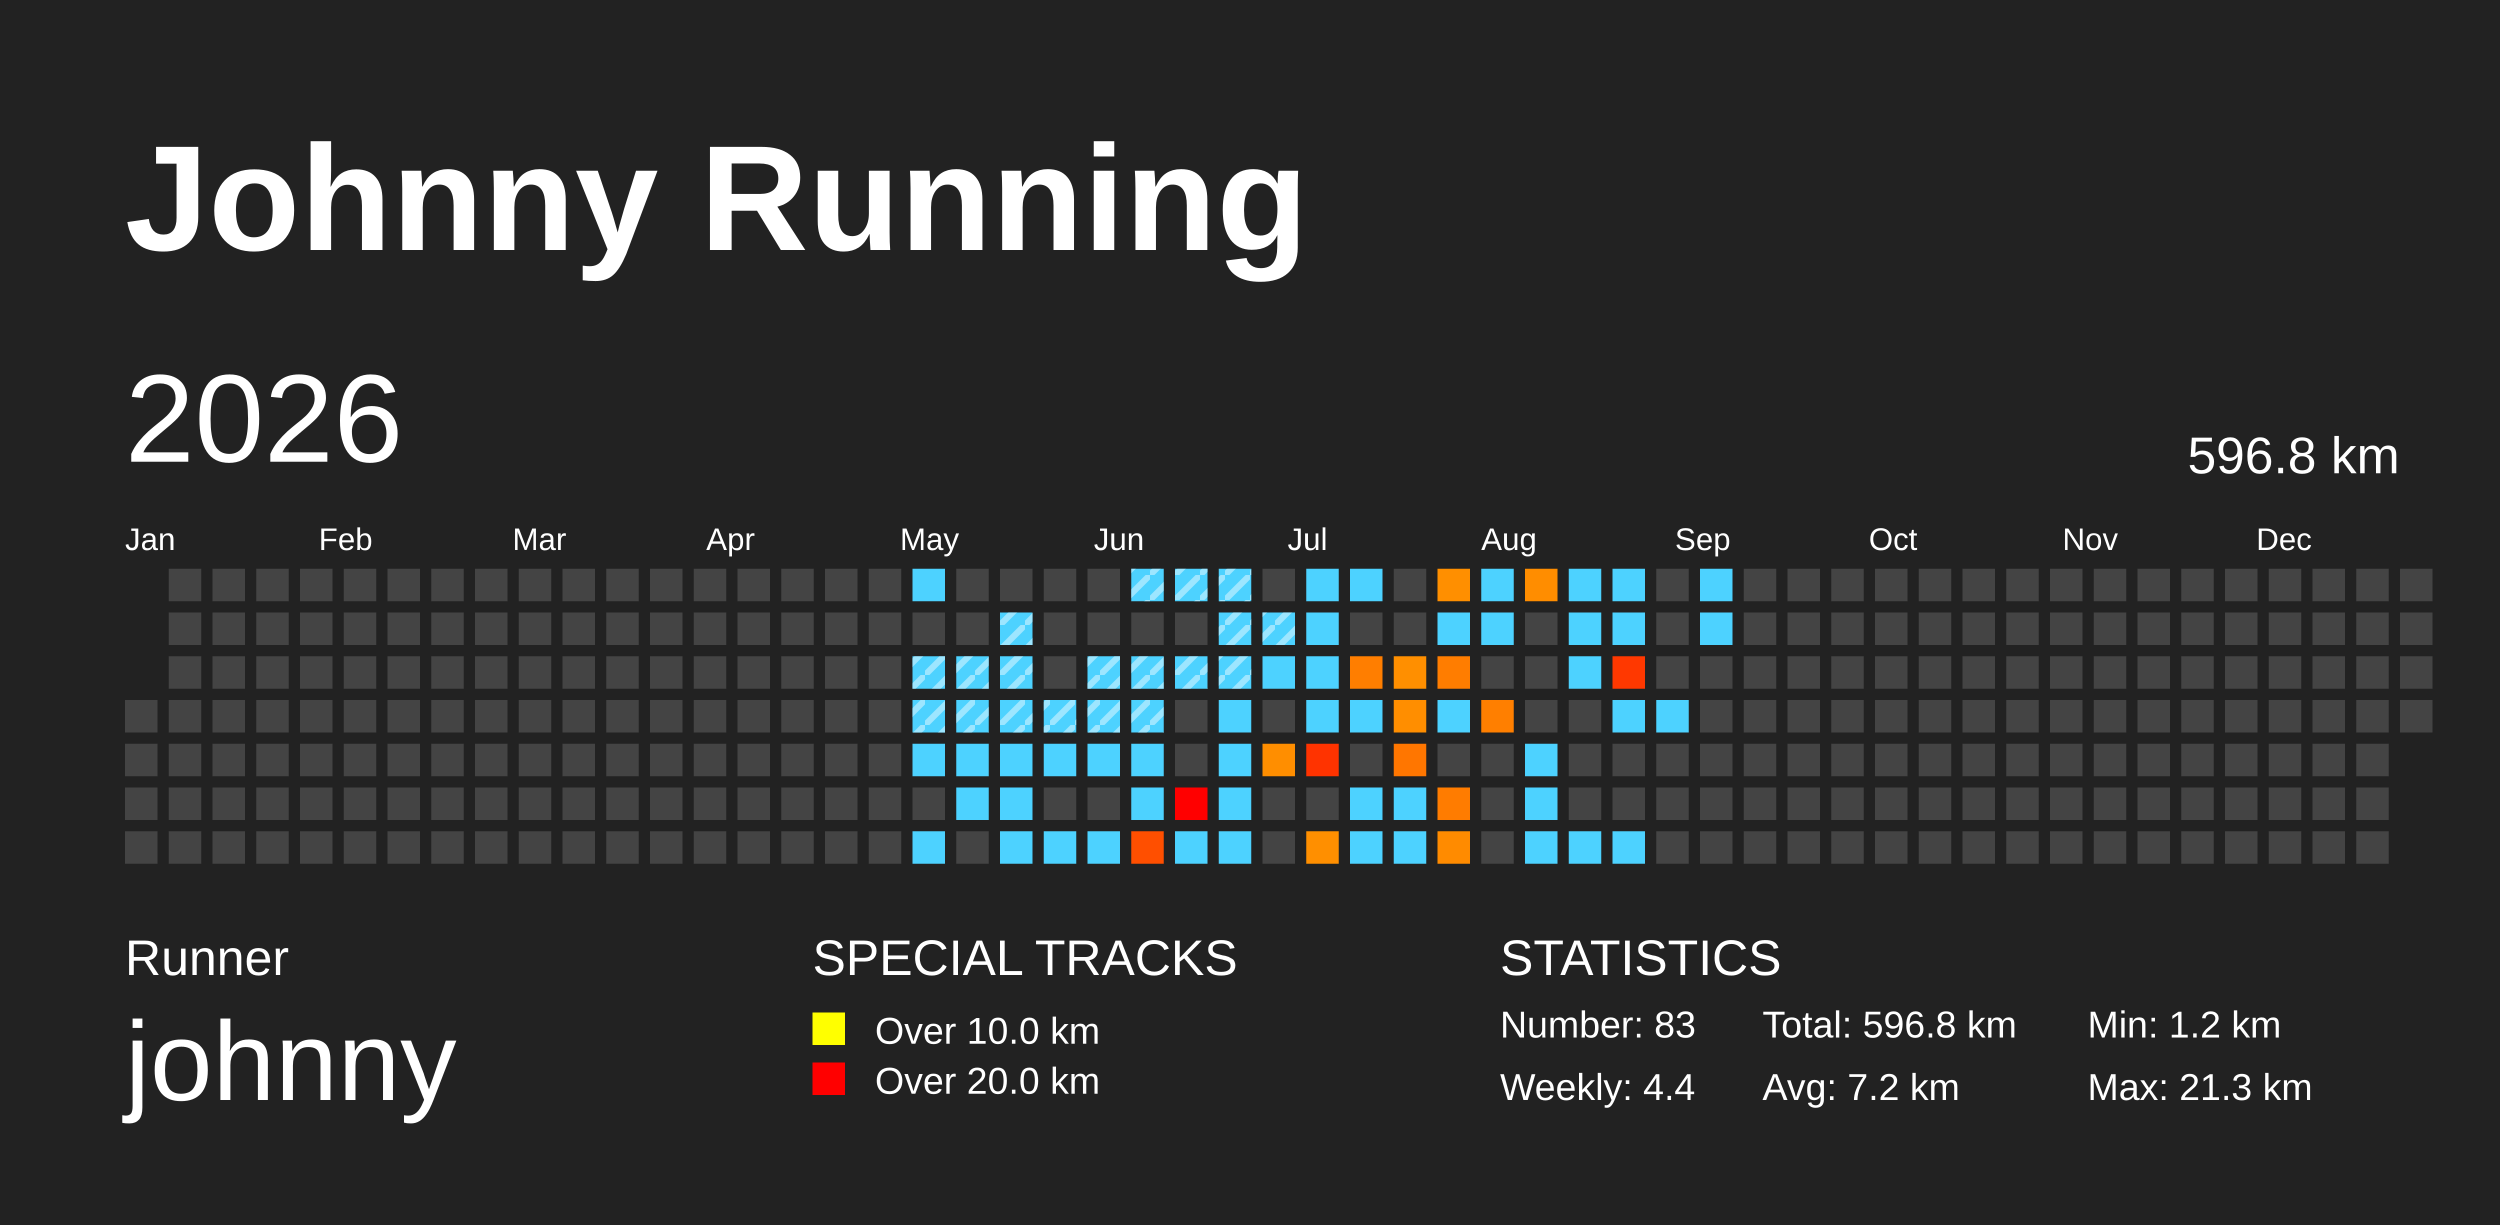
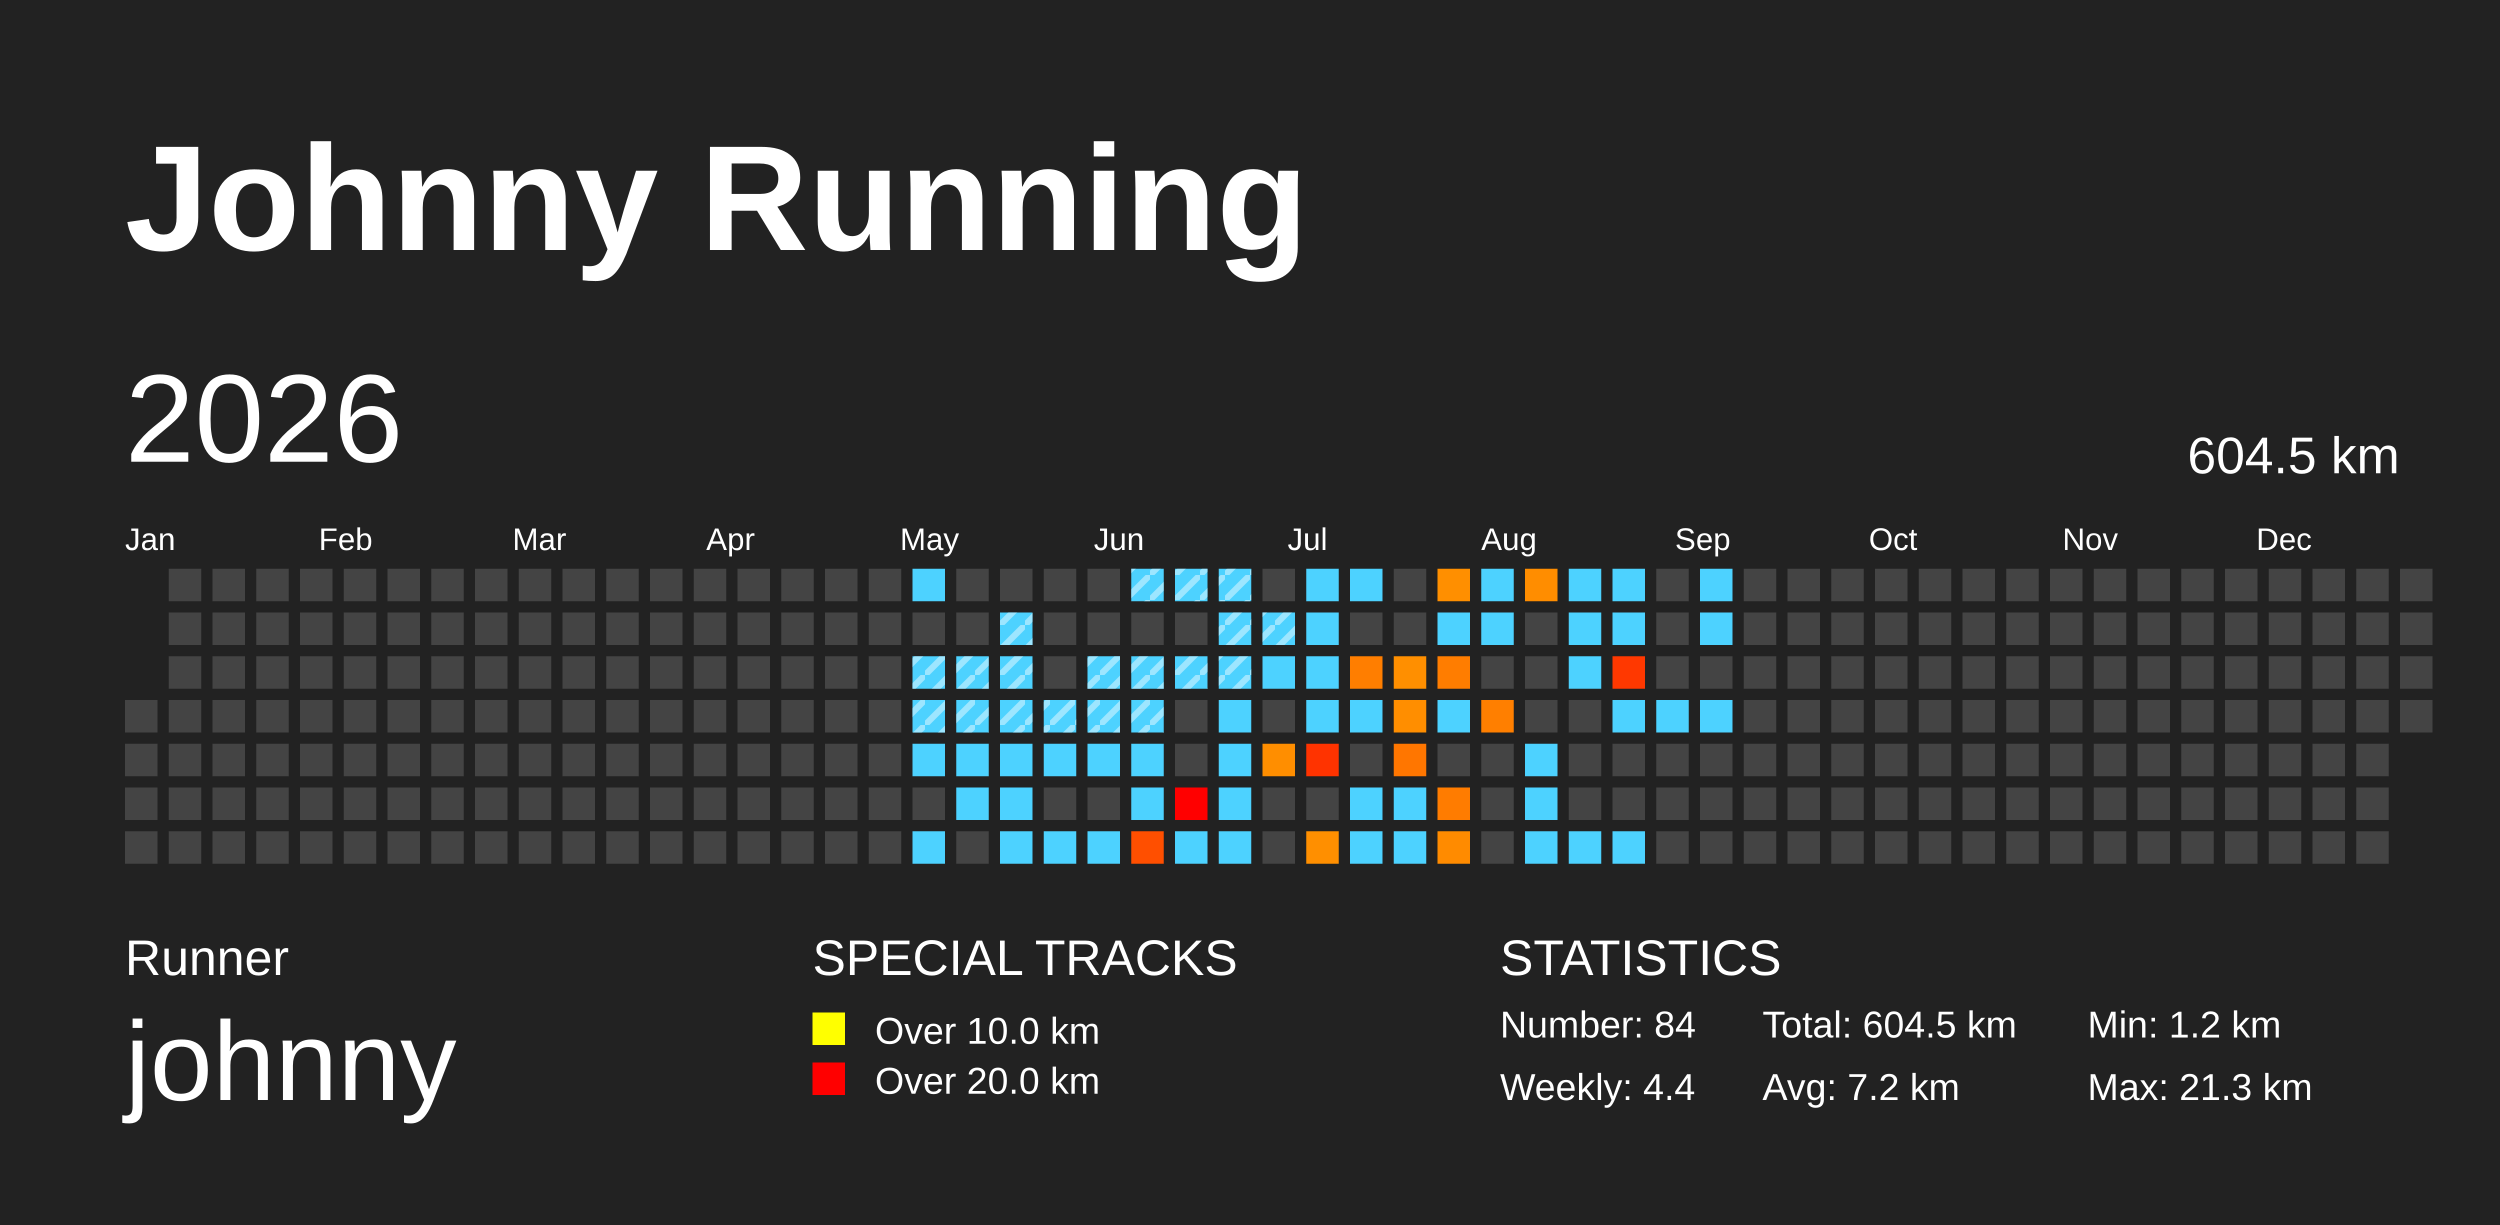
<svg xmlns="http://www.w3.org/2000/svg" baseProfile="full" height="98mm" version="1.1" viewBox="0,0,200,98" width="200mm">
  <defs>
    <pattern height="2" id="indoor-stripe" patternUnits="userSpaceOnUse" width="2">
      <line stroke="white" stroke-opacity="0.45" stroke-width="0.5" x1="0" x2="2" y1="2" y2="0" />
    </pattern>
  </defs>
  <rect fill="#222222" height="98" width="200" x="0" y="0" />
  <text fill="#FFFFFF" style="font-size:12px; font-family:Arial; font-weight:bold;" x="10" y="20">Johnny Running</text>
  <text fill="#FFFFFF" style="font-size:4px; font-family:Arial" x="10" y="78">Runner</text>
  <text fill="#FFFFFF" style="font-size:9px; font-family:Arial" x="10" y="88">johnny</text>
  <text fill="#FFFFFF" style="font-size:4px; font-family:Arial" x="65" y="78">SPECIAL TRACKS</text>
  <rect fill="yellow" height="2.6" width="2.6" x="65" y="81" />
  <text fill="#FFFFFF" style="font-size:3px; font-family:Arial" x="70" y="83.5">Over 10.0 km</text>
  <rect fill="red" height="2.6" width="2.6" x="65" y="85" />
  <text fill="#FFFFFF" style="font-size:3px; font-family:Arial" x="70" y="87.5">Over 20.0 km</text>
  <text fill="#FFFFFF" style="font-size:4px; font-family:Arial" x="120" y="78">STATISTICS</text>
-   <text fill="#FFFFFF" style="font-size:3px; font-family:Arial" x="120" y="83">Number: 83</text>
+   <text fill="#FFFFFF" style="font-size:3px; font-family:Arial" x="120" y="83">Number: 84</text>
  <text fill="#FFFFFF" style="font-size:3px; font-family:Arial" x="120" y="88">Weekly: 4.4</text>
-   <text fill="#FFFFFF" style="font-size:3px; font-family:Arial" x="141" y="83">Total: 596.8 km</text>
+   <text fill="#FFFFFF" style="font-size:3px; font-family:Arial" x="141" y="83">Total: 604.5 km</text>
  <text fill="#FFFFFF" style="font-size:3px; font-family:Arial" x="141" y="88">Avg: 7.2 km</text>
  <text fill="#FFFFFF" style="font-size:3px; font-family:Arial" x="167" y="83">Min: 1.2 km</text>
  <text fill="#FFFFFF" style="font-size:3px; font-family:Arial" x="167" y="88">Max: 21.3 km</text>
  <text dominant-baseline="hanging" fill="#FFFFFF" style="font-size:10.0px; font-family:Arial;" x="10" y="30">2026</text>
-   <text dominant-baseline="hanging" fill="#FFFFFF" style="font-size:4.125px; font-family:Arial;" x="175" y="35">596.8 km</text>
+   <text dominant-baseline="hanging" fill="#FFFFFF" style="font-size:4.125px; font-family:Arial;" x="175" y="35">604.5 km</text>
  <text fill="#FFFFFF" style="font-size:2.5px; font-family:Arial" x="10.0" y="44">Jan</text>
  <text fill="#FFFFFF" style="font-size:2.5px; font-family:Arial" x="25.5" y="44">Feb</text>
  <text fill="#FFFFFF" style="font-size:2.5px; font-family:Arial" x="41.0" y="44">Mar</text>
  <text fill="#FFFFFF" style="font-size:2.5px; font-family:Arial" x="56.5" y="44">Apr</text>
  <text fill="#FFFFFF" style="font-size:2.5px; font-family:Arial" x="72.0" y="44">May</text>
  <text fill="#FFFFFF" style="font-size:2.5px; font-family:Arial" x="87.5" y="44">Jun</text>
  <text fill="#FFFFFF" style="font-size:2.5px; font-family:Arial" x="103.0" y="44">Jul</text>
  <text fill="#FFFFFF" style="font-size:2.5px; font-family:Arial" x="118.5" y="44">Aug</text>
  <text fill="#FFFFFF" style="font-size:2.5px; font-family:Arial" x="134.0" y="44">Sep</text>
  <text fill="#FFFFFF" style="font-size:2.5px; font-family:Arial" x="149.5" y="44">Oct</text>
  <text fill="#FFFFFF" style="font-size:2.5px; font-family:Arial" x="165.0" y="44">Nov</text>
  <text fill="#FFFFFF" style="font-size:2.5px; font-family:Arial" x="180.5" y="44">Dec</text>
  <rect fill="#444444" height="2.6" width="2.6" x="10.0" y="56.0" />
  <rect fill="#444444" height="2.6" width="2.6" x="10.0" y="59.5" />
  <rect fill="#444444" height="2.6" width="2.6" x="10.0" y="63.0" />
  <rect fill="#444444" height="2.6" width="2.6" x="10.0" y="66.5" />
  <rect fill="#444444" height="2.6" width="2.6" x="13.5" y="45.5" />
  <rect fill="#444444" height="2.6" width="2.6" x="13.5" y="49.0" />
  <rect fill="#444444" height="2.6" width="2.6" x="13.5" y="52.5" />
  <rect fill="#444444" height="2.6" width="2.6" x="13.5" y="56.0" />
  <rect fill="#444444" height="2.6" width="2.6" x="13.5" y="59.5" />
  <rect fill="#444444" height="2.6" width="2.6" x="13.5" y="63.0" />
  <rect fill="#444444" height="2.6" width="2.6" x="13.5" y="66.5" />
  <rect fill="#444444" height="2.6" width="2.6" x="17.0" y="45.5" />
  <rect fill="#444444" height="2.6" width="2.6" x="17.0" y="49.0" />
  <rect fill="#444444" height="2.6" width="2.6" x="17.0" y="52.5" />
  <rect fill="#444444" height="2.6" width="2.6" x="17.0" y="56.0" />
  <rect fill="#444444" height="2.6" width="2.6" x="17.0" y="59.5" />
  <rect fill="#444444" height="2.6" width="2.6" x="17.0" y="63.0" />
  <rect fill="#444444" height="2.6" width="2.6" x="17.0" y="66.5" />
  <rect fill="#444444" height="2.6" width="2.6" x="20.5" y="45.5" />
  <rect fill="#444444" height="2.6" width="2.6" x="20.5" y="49.0" />
  <rect fill="#444444" height="2.6" width="2.6" x="20.5" y="52.5" />
  <rect fill="#444444" height="2.6" width="2.6" x="20.5" y="56.0" />
  <rect fill="#444444" height="2.6" width="2.6" x="20.5" y="59.5" />
  <rect fill="#444444" height="2.6" width="2.6" x="20.5" y="63.0" />
  <rect fill="#444444" height="2.6" width="2.6" x="20.5" y="66.5" />
  <rect fill="#444444" height="2.6" width="2.6" x="24.0" y="45.5" />
  <rect fill="#444444" height="2.6" width="2.6" x="24.0" y="49.0" />
  <rect fill="#444444" height="2.6" width="2.6" x="24.0" y="52.5" />
  <rect fill="#444444" height="2.6" width="2.6" x="24.0" y="56.0" />
  <rect fill="#444444" height="2.6" width="2.6" x="24.0" y="59.5" />
  <rect fill="#444444" height="2.6" width="2.6" x="24.0" y="63.0" />
  <rect fill="#444444" height="2.6" width="2.6" x="24.0" y="66.5" />
  <rect fill="#444444" height="2.6" width="2.6" x="27.5" y="45.5" />
  <rect fill="#444444" height="2.6" width="2.6" x="27.5" y="49.0" />
  <rect fill="#444444" height="2.6" width="2.6" x="27.5" y="52.5" />
  <rect fill="#444444" height="2.6" width="2.6" x="27.5" y="56.0" />
  <rect fill="#444444" height="2.6" width="2.6" x="27.5" y="59.5" />
  <rect fill="#444444" height="2.6" width="2.6" x="27.5" y="63.0" />
  <rect fill="#444444" height="2.6" width="2.6" x="27.5" y="66.5" />
  <rect fill="#444444" height="2.6" width="2.6" x="31.0" y="45.5" />
  <rect fill="#444444" height="2.6" width="2.6" x="31.0" y="49.0" />
  <rect fill="#444444" height="2.6" width="2.6" x="31.0" y="52.5" />
  <rect fill="#444444" height="2.6" width="2.6" x="31.0" y="56.0" />
  <rect fill="#444444" height="2.6" width="2.6" x="31.0" y="59.5" />
  <rect fill="#444444" height="2.6" width="2.6" x="31.0" y="63.0" />
  <rect fill="#444444" height="2.6" width="2.6" x="31.0" y="66.5" />
  <rect fill="#444444" height="2.6" width="2.6" x="34.5" y="45.5" />
  <rect fill="#444444" height="2.6" width="2.6" x="34.5" y="49.0" />
  <rect fill="#444444" height="2.6" width="2.6" x="34.5" y="52.5" />
  <rect fill="#444444" height="2.6" width="2.6" x="34.5" y="56.0" />
  <rect fill="#444444" height="2.6" width="2.6" x="34.5" y="59.5" />
  <rect fill="#444444" height="2.6" width="2.6" x="34.5" y="63.0" />
  <rect fill="#444444" height="2.6" width="2.6" x="34.5" y="66.5" />
  <rect fill="#444444" height="2.6" width="2.6" x="38.0" y="45.5" />
  <rect fill="#444444" height="2.6" width="2.6" x="38.0" y="49.0" />
  <rect fill="#444444" height="2.6" width="2.6" x="38.0" y="52.5" />
  <rect fill="#444444" height="2.6" width="2.6" x="38.0" y="56.0" />
  <rect fill="#444444" height="2.6" width="2.6" x="38.0" y="59.5" />
  <rect fill="#444444" height="2.6" width="2.6" x="38.0" y="63.0" />
  <rect fill="#444444" height="2.6" width="2.6" x="38.0" y="66.5" />
  <rect fill="#444444" height="2.6" width="2.6" x="41.5" y="45.5" />
  <rect fill="#444444" height="2.6" width="2.6" x="41.5" y="49.0" />
  <rect fill="#444444" height="2.6" width="2.6" x="41.5" y="52.5" />
  <rect fill="#444444" height="2.6" width="2.6" x="41.5" y="56.0" />
  <rect fill="#444444" height="2.6" width="2.6" x="41.5" y="59.5" />
  <rect fill="#444444" height="2.6" width="2.6" x="41.5" y="63.0" />
  <rect fill="#444444" height="2.6" width="2.6" x="41.5" y="66.5" />
  <rect fill="#444444" height="2.6" width="2.6" x="45.0" y="45.5" />
  <rect fill="#444444" height="2.6" width="2.6" x="45.0" y="49.0" />
  <rect fill="#444444" height="2.6" width="2.6" x="45.0" y="52.5" />
  <rect fill="#444444" height="2.6" width="2.6" x="45.0" y="56.0" />
  <rect fill="#444444" height="2.6" width="2.6" x="45.0" y="59.5" />
  <rect fill="#444444" height="2.6" width="2.6" x="45.0" y="63.0" />
  <rect fill="#444444" height="2.6" width="2.6" x="45.0" y="66.5" />
  <rect fill="#444444" height="2.6" width="2.6" x="48.5" y="45.5" />
  <rect fill="#444444" height="2.6" width="2.6" x="48.5" y="49.0" />
  <rect fill="#444444" height="2.6" width="2.6" x="48.5" y="52.5" />
  <rect fill="#444444" height="2.6" width="2.6" x="48.5" y="56.0" />
  <rect fill="#444444" height="2.6" width="2.6" x="48.5" y="59.5" />
  <rect fill="#444444" height="2.6" width="2.6" x="48.5" y="63.0" />
  <rect fill="#444444" height="2.6" width="2.6" x="48.5" y="66.5" />
  <rect fill="#444444" height="2.6" width="2.6" x="52.0" y="45.5" />
  <rect fill="#444444" height="2.6" width="2.6" x="52.0" y="49.0" />
  <rect fill="#444444" height="2.6" width="2.6" x="52.0" y="52.5" />
  <rect fill="#444444" height="2.6" width="2.6" x="52.0" y="56.0" />
  <rect fill="#444444" height="2.6" width="2.6" x="52.0" y="59.5" />
  <rect fill="#444444" height="2.6" width="2.6" x="52.0" y="63.0" />
  <rect fill="#444444" height="2.6" width="2.6" x="52.0" y="66.5" />
  <rect fill="#444444" height="2.6" width="2.6" x="55.5" y="45.5" />
  <rect fill="#444444" height="2.6" width="2.6" x="55.5" y="49.0" />
  <rect fill="#444444" height="2.6" width="2.6" x="55.5" y="52.5" />
  <rect fill="#444444" height="2.6" width="2.6" x="55.5" y="56.0" />
  <rect fill="#444444" height="2.6" width="2.6" x="55.5" y="59.5" />
  <rect fill="#444444" height="2.6" width="2.6" x="55.5" y="63.0" />
  <rect fill="#444444" height="2.6" width="2.6" x="55.5" y="66.5" />
  <rect fill="#444444" height="2.6" width="2.6" x="59.0" y="45.5" />
  <rect fill="#444444" height="2.6" width="2.6" x="59.0" y="49.0" />
  <rect fill="#444444" height="2.6" width="2.6" x="59.0" y="52.5" />
  <rect fill="#444444" height="2.6" width="2.6" x="59.0" y="56.0" />
  <rect fill="#444444" height="2.6" width="2.6" x="59.0" y="59.5" />
  <rect fill="#444444" height="2.6" width="2.6" x="59.0" y="63.0" />
  <rect fill="#444444" height="2.6" width="2.6" x="59.0" y="66.5" />
  <rect fill="#444444" height="2.6" width="2.6" x="62.5" y="45.5" />
  <rect fill="#444444" height="2.6" width="2.6" x="62.5" y="49.0" />
  <rect fill="#444444" height="2.6" width="2.6" x="62.5" y="52.5" />
  <rect fill="#444444" height="2.6" width="2.6" x="62.5" y="56.0" />
  <rect fill="#444444" height="2.6" width="2.6" x="62.5" y="59.5" />
  <rect fill="#444444" height="2.6" width="2.6" x="62.5" y="63.0" />
  <rect fill="#444444" height="2.6" width="2.6" x="62.5" y="66.5" />
  <rect fill="#444444" height="2.6" width="2.6" x="66.0" y="45.5" />
  <rect fill="#444444" height="2.6" width="2.6" x="66.0" y="49.0" />
  <rect fill="#444444" height="2.6" width="2.6" x="66.0" y="52.5" />
  <rect fill="#444444" height="2.6" width="2.6" x="66.0" y="56.0" />
  <rect fill="#444444" height="2.6" width="2.6" x="66.0" y="59.5" />
  <rect fill="#444444" height="2.6" width="2.6" x="66.0" y="63.0" />
  <rect fill="#444444" height="2.6" width="2.6" x="66.0" y="66.5" />
  <rect fill="#444444" height="2.6" width="2.6" x="69.5" y="45.5" />
  <rect fill="#444444" height="2.6" width="2.6" x="69.5" y="49.0" />
  <rect fill="#444444" height="2.6" width="2.6" x="69.5" y="52.5" />
  <rect fill="#444444" height="2.6" width="2.6" x="69.5" y="56.0" />
  <rect fill="#444444" height="2.6" width="2.6" x="69.5" y="59.5" />
  <rect fill="#444444" height="2.6" width="2.6" x="69.5" y="63.0" />
  <rect fill="#444444" height="2.6" width="2.6" x="69.5" y="66.5" />
  <rect fill="#4dd2ff" height="2.6" width="2.6" x="73.0" y="45.5" />
  <rect fill="#444444" height="2.6" width="2.6" x="73.0" y="49.0" />
  <rect fill="#4dd2ff" height="2.6" width="2.6" x="73.0" y="52.5" />
  <rect fill="url(#indoor-stripe)" height="2.6" style="pointer-events: none;" width="2.6" x="73.0" y="52.5" />
  <rect fill="#4dd2ff" height="2.6" width="2.6" x="73.0" y="56.0" />
  <rect fill="url(#indoor-stripe)" height="2.6" style="pointer-events: none;" width="2.6" x="73.0" y="56.0" />
  <rect fill="#4dd2ff" height="2.6" width="2.6" x="73.0" y="59.5" />
  <rect fill="#444444" height="2.6" width="2.6" x="73.0" y="63.0" />
  <rect fill="#4dd2ff" height="2.6" width="2.6" x="73.0" y="66.5" />
  <rect fill="#444444" height="2.6" width="2.6" x="76.5" y="45.5" />
  <rect fill="#444444" height="2.6" width="2.6" x="76.5" y="49.0" />
  <rect fill="#4dd2ff" height="2.6" width="2.6" x="76.5" y="52.5" />
  <rect fill="url(#indoor-stripe)" height="2.6" style="pointer-events: none;" width="2.6" x="76.5" y="52.5" />
  <rect fill="#4dd2ff" height="2.6" width="2.6" x="76.5" y="56.0" />
  <rect fill="url(#indoor-stripe)" height="2.6" style="pointer-events: none;" width="2.6" x="76.5" y="56.0" />
  <rect fill="#4dd2ff" height="2.6" width="2.6" x="76.5" y="59.5" />
  <rect fill="#4dd2ff" height="2.6" width="2.6" x="76.5" y="63.0" />
  <rect fill="#444444" height="2.6" width="2.6" x="76.5" y="66.5" />
  <rect fill="#444444" height="2.6" width="2.6" x="80.0" y="45.5" />
  <rect fill="#4dd2ff" height="2.6" width="2.6" x="80.0" y="49.0" />
  <rect fill="url(#indoor-stripe)" height="2.6" style="pointer-events: none;" width="2.6" x="80.0" y="49.0" />
  <rect fill="#4dd2ff" height="2.6" width="2.6" x="80.0" y="52.5" />
  <rect fill="url(#indoor-stripe)" height="2.6" style="pointer-events: none;" width="2.6" x="80.0" y="52.5" />
  <rect fill="#4dd2ff" height="2.6" width="2.6" x="80.0" y="56.0" />
  <rect fill="url(#indoor-stripe)" height="2.6" style="pointer-events: none;" width="2.6" x="80.0" y="56.0" />
  <rect fill="#4dd2ff" height="2.6" width="2.6" x="80.0" y="59.5" />
  <rect fill="#4dd2ff" height="2.6" width="2.6" x="80.0" y="63.0" />
  <rect fill="#4dd2ff" height="2.6" width="2.6" x="80.0" y="66.5" />
  <rect fill="#444444" height="2.6" width="2.6" x="83.5" y="45.5" />
  <rect fill="#444444" height="2.6" width="2.6" x="83.5" y="49.0" />
  <rect fill="#444444" height="2.6" width="2.6" x="83.5" y="52.5" />
  <rect fill="#4dd2ff" height="2.6" width="2.6" x="83.5" y="56.0" />
  <rect fill="url(#indoor-stripe)" height="2.6" style="pointer-events: none;" width="2.6" x="83.5" y="56.0" />
  <rect fill="#4dd2ff" height="2.6" width="2.6" x="83.5" y="59.5" />
  <rect fill="#444444" height="2.6" width="2.6" x="83.5" y="63.0" />
  <rect fill="#4dd2ff" height="2.6" width="2.6" x="83.5" y="66.5" />
  <rect fill="#444444" height="2.6" width="2.6" x="87.0" y="45.5" />
  <rect fill="#444444" height="2.6" width="2.6" x="87.0" y="49.0" />
  <rect fill="#4dd2ff" height="2.6" width="2.6" x="87.0" y="52.5" />
  <rect fill="url(#indoor-stripe)" height="2.6" style="pointer-events: none;" width="2.6" x="87.0" y="52.5" />
  <rect fill="#4dd2ff" height="2.6" width="2.6" x="87.0" y="56.0" />
  <rect fill="url(#indoor-stripe)" height="2.6" style="pointer-events: none;" width="2.6" x="87.0" y="56.0" />
  <rect fill="#4dd2ff" height="2.6" width="2.6" x="87.0" y="59.5" />
  <rect fill="#444444" height="2.6" width="2.6" x="87.0" y="63.0" />
  <rect fill="#4dd2ff" height="2.6" width="2.6" x="87.0" y="66.5" />
  <rect fill="#4dd2ff" height="2.6" width="2.6" x="90.5" y="45.5" />
  <rect fill="url(#indoor-stripe)" height="2.6" style="pointer-events: none;" width="2.6" x="90.5" y="45.5" />
  <rect fill="#444444" height="2.6" width="2.6" x="90.5" y="49.0" />
  <rect fill="#4dd2ff" height="2.6" width="2.6" x="90.5" y="52.5" />
  <rect fill="url(#indoor-stripe)" height="2.6" style="pointer-events: none;" width="2.6" x="90.5" y="52.5" />
  <rect fill="#4dd2ff" height="2.6" width="2.6" x="90.5" y="56.0" />
  <rect fill="url(#indoor-stripe)" height="2.6" style="pointer-events: none;" width="2.6" x="90.5" y="56.0" />
  <rect fill="#4dd2ff" height="2.6" width="2.6" x="90.5" y="59.5" />
  <rect fill="#4dd2ff" height="2.6" width="2.6" x="90.5" y="63.0" />
  <rect fill="#ff4f00" height="2.6" width="2.6" x="90.5" y="66.5" />
  <rect fill="#4dd2ff" height="2.6" width="2.6" x="94.0" y="45.5" />
  <rect fill="url(#indoor-stripe)" height="2.6" style="pointer-events: none;" width="2.6" x="94.0" y="45.5" />
  <rect fill="#444444" height="2.6" width="2.6" x="94.0" y="49.0" />
  <rect fill="#4dd2ff" height="2.6" width="2.6" x="94.0" y="52.5" />
  <rect fill="url(#indoor-stripe)" height="2.6" style="pointer-events: none;" width="2.6" x="94.0" y="52.5" />
  <rect fill="#444444" height="2.6" width="2.6" x="94.0" y="56.0" />
  <rect fill="#444444" height="2.6" width="2.6" x="94.0" y="59.5" />
  <rect fill="red" height="2.6" width="2.6" x="94.0" y="63.0" />
  <rect fill="#4dd2ff" height="2.6" width="2.6" x="94.0" y="66.5" />
  <rect fill="#4dd2ff" height="2.6" width="2.6" x="97.5" y="45.5" />
  <rect fill="url(#indoor-stripe)" height="2.6" style="pointer-events: none;" width="2.6" x="97.5" y="45.5" />
  <rect fill="#4dd2ff" height="2.6" width="2.6" x="97.5" y="49.0" />
  <rect fill="url(#indoor-stripe)" height="2.6" style="pointer-events: none;" width="2.6" x="97.5" y="49.0" />
  <rect fill="#4dd2ff" height="2.6" width="2.6" x="97.5" y="52.5" />
  <rect fill="url(#indoor-stripe)" height="2.6" style="pointer-events: none;" width="2.6" x="97.5" y="52.5" />
  <rect fill="#4dd2ff" height="2.6" width="2.6" x="97.5" y="56.0" />
  <rect fill="#4dd2ff" height="2.6" width="2.6" x="97.5" y="59.5" />
  <rect fill="#4dd2ff" height="2.6" width="2.6" x="97.5" y="63.0" />
  <rect fill="#4dd2ff" height="2.6" width="2.6" x="97.5" y="66.5" />
  <rect fill="#444444" height="2.6" width="2.6" x="101.0" y="45.5" />
  <rect fill="#4dd2ff" height="2.6" width="2.6" x="101.0" y="49.0" />
  <rect fill="url(#indoor-stripe)" height="2.6" style="pointer-events: none;" width="2.6" x="101.0" y="49.0" />
  <rect fill="#4dd2ff" height="2.6" width="2.6" x="101.0" y="52.5" />
  <rect fill="#444444" height="2.6" width="2.6" x="101.0" y="56.0" />
  <rect fill="#ff8e00" height="2.6" width="2.6" x="101.0" y="59.5" />
  <rect fill="#444444" height="2.6" width="2.6" x="101.0" y="63.0" />
  <rect fill="#444444" height="2.6" width="2.6" x="101.0" y="66.5" />
  <rect fill="#4dd2ff" height="2.6" width="2.6" x="104.5" y="45.5" />
  <rect fill="#4dd2ff" height="2.6" width="2.6" x="104.5" y="49.0" />
  <rect fill="#4dd2ff" height="2.6" width="2.6" x="104.5" y="52.5" />
  <rect fill="#4dd2ff" height="2.6" width="2.6" x="104.5" y="56.0" />
  <rect fill="#ff3300" height="2.6" width="2.6" x="104.5" y="59.5" />
  <rect fill="#444444" height="2.6" width="2.6" x="104.5" y="63.0" />
  <rect fill="#ff8f00" height="2.6" width="2.6" x="104.5" y="66.5" />
  <rect fill="#4dd2ff" height="2.6" width="2.6" x="108.0" y="45.5" />
  <rect fill="#444444" height="2.6" width="2.6" x="108.0" y="49.0" />
  <rect fill="#ff7e00" height="2.6" width="2.6" x="108.0" y="52.5" />
  <rect fill="#4dd2ff" height="2.6" width="2.6" x="108.0" y="56.0" />
  <rect fill="#444444" height="2.6" width="2.6" x="108.0" y="59.5" />
  <rect fill="#4dd2ff" height="2.6" width="2.6" x="108.0" y="63.0" />
  <rect fill="#4dd2ff" height="2.6" width="2.6" x="108.0" y="66.5" />
  <rect fill="#444444" height="2.6" width="2.6" x="111.5" y="45.5" />
  <rect fill="#444444" height="2.6" width="2.6" x="111.5" y="49.0" />
  <rect fill="#ff8f00" height="2.6" width="2.6" x="111.5" y="52.5" />
  <rect fill="#ff8e00" height="2.6" width="2.6" x="111.5" y="56.0" />
  <rect fill="#ff7600" height="2.6" width="2.6" x="111.5" y="59.5" />
  <rect fill="#4dd2ff" height="2.6" width="2.6" x="111.5" y="63.0" />
  <rect fill="#4dd2ff" height="2.6" width="2.6" x="111.5" y="66.5" />
  <rect fill="#ff8f00" height="2.6" width="2.6" x="115.0" y="45.5" />
  <rect fill="#4dd2ff" height="2.6" width="2.6" x="115.0" y="49.0" />
  <rect fill="#ff7d00" height="2.6" width="2.6" x="115.0" y="52.5" />
  <rect fill="#4dd2ff" height="2.6" width="2.6" x="115.0" y="56.0" />
  <rect fill="#444444" height="2.6" width="2.6" x="115.0" y="59.5" />
  <rect fill="#ff7c00" height="2.6" width="2.6" x="115.0" y="63.0" />
  <rect fill="#ff8b00" height="2.6" width="2.6" x="115.0" y="66.5" />
  <rect fill="#4dd2ff" height="2.6" width="2.6" x="118.5" y="45.5" />
  <rect fill="#4dd2ff" height="2.6" width="2.6" x="118.5" y="49.0" />
  <rect fill="#444444" height="2.6" width="2.6" x="118.5" y="52.5" />
  <rect fill="#ff7f00" height="2.6" width="2.6" x="118.5" y="56.0" />
  <rect fill="#444444" height="2.6" width="2.6" x="118.5" y="59.5" />
  <rect fill="#444444" height="2.6" width="2.6" x="118.5" y="63.0" />
  <rect fill="#444444" height="2.6" width="2.6" x="118.5" y="66.5" />
  <rect fill="#ff8d00" height="2.6" width="2.6" x="122.0" y="45.5" />
  <rect fill="#444444" height="2.6" width="2.6" x="122.0" y="49.0" />
  <rect fill="#444444" height="2.6" width="2.6" x="122.0" y="52.5" />
  <rect fill="#444444" height="2.6" width="2.6" x="122.0" y="56.0" />
  <rect fill="#4dd2ff" height="2.6" width="2.6" x="122.0" y="59.5" />
  <rect fill="#4dd2ff" height="2.6" width="2.6" x="122.0" y="63.0" />
  <rect fill="#4dd2ff" height="2.6" width="2.6" x="122.0" y="66.5" />
  <rect fill="#4dd2ff" height="2.6" width="2.6" x="125.5" y="45.5" />
  <rect fill="#4dd2ff" height="2.6" width="2.6" x="125.5" y="49.0" />
  <rect fill="#4dd2ff" height="2.6" width="2.6" x="125.5" y="52.5" />
  <rect fill="#444444" height="2.6" width="2.6" x="125.5" y="56.0" />
  <rect fill="#444444" height="2.6" width="2.6" x="125.5" y="59.5" />
  <rect fill="#444444" height="2.6" width="2.6" x="125.5" y="63.0" />
  <rect fill="#4dd2ff" height="2.6" width="2.6" x="125.5" y="66.5" />
  <rect fill="#4dd2ff" height="2.6" width="2.6" x="129.0" y="45.5" />
  <rect fill="#4dd2ff" height="2.6" width="2.6" x="129.0" y="49.0" />
  <rect fill="#ff3800" height="2.6" width="2.6" x="129.0" y="52.5" />
  <rect fill="#4dd2ff" height="2.6" width="2.6" x="129.0" y="56.0" />
  <rect fill="#444444" height="2.6" width="2.6" x="129.0" y="59.5" />
  <rect fill="#444444" height="2.6" width="2.6" x="129.0" y="63.0" />
  <rect fill="#4dd2ff" height="2.6" width="2.6" x="129.0" y="66.5" />
  <rect fill="#444444" height="2.6" width="2.6" x="132.5" y="45.5" />
  <rect fill="#444444" height="2.6" width="2.6" x="132.5" y="49.0" />
  <rect fill="#444444" height="2.6" width="2.6" x="132.5" y="52.5" />
  <rect fill="#4dd2ff" height="2.6" width="2.6" x="132.5" y="56.0" />
  <rect fill="#444444" height="2.6" width="2.6" x="132.5" y="59.5" />
  <rect fill="#444444" height="2.6" width="2.6" x="132.5" y="63.0" />
  <rect fill="#444444" height="2.6" width="2.6" x="132.5" y="66.5" />
  <rect fill="#4dd2ff" height="2.6" width="2.6" x="136.0" y="45.5" />
  <rect fill="#4dd2ff" height="2.6" width="2.6" x="136.0" y="49.0" />
  <rect fill="#444444" height="2.6" width="2.6" x="136.0" y="52.5" />
-   <rect fill="#444444" height="2.6" width="2.6" x="136.0" y="56.0" />
+   <rect fill="#4dd2ff" height="2.6" width="2.6" x="136.0" y="56.0" />
  <rect fill="#444444" height="2.6" width="2.6" x="136.0" y="59.5" />
  <rect fill="#444444" height="2.6" width="2.6" x="136.0" y="63.0" />
  <rect fill="#444444" height="2.6" width="2.6" x="136.0" y="66.5" />
  <rect fill="#444444" height="2.6" width="2.6" x="139.5" y="45.5" />
  <rect fill="#444444" height="2.6" width="2.6" x="139.5" y="49.0" />
  <rect fill="#444444" height="2.6" width="2.6" x="139.5" y="52.5" />
  <rect fill="#444444" height="2.6" width="2.6" x="139.5" y="56.0" />
  <rect fill="#444444" height="2.6" width="2.6" x="139.5" y="59.5" />
  <rect fill="#444444" height="2.6" width="2.6" x="139.5" y="63.0" />
  <rect fill="#444444" height="2.6" width="2.6" x="139.5" y="66.5" />
  <rect fill="#444444" height="2.6" width="2.6" x="143.0" y="45.5" />
  <rect fill="#444444" height="2.6" width="2.6" x="143.0" y="49.0" />
  <rect fill="#444444" height="2.6" width="2.6" x="143.0" y="52.5" />
  <rect fill="#444444" height="2.6" width="2.6" x="143.0" y="56.0" />
  <rect fill="#444444" height="2.6" width="2.6" x="143.0" y="59.5" />
  <rect fill="#444444" height="2.6" width="2.6" x="143.0" y="63.0" />
  <rect fill="#444444" height="2.6" width="2.6" x="143.0" y="66.5" />
  <rect fill="#444444" height="2.6" width="2.6" x="146.5" y="45.5" />
  <rect fill="#444444" height="2.6" width="2.6" x="146.5" y="49.0" />
  <rect fill="#444444" height="2.6" width="2.6" x="146.5" y="52.5" />
  <rect fill="#444444" height="2.6" width="2.6" x="146.5" y="56.0" />
  <rect fill="#444444" height="2.6" width="2.6" x="146.5" y="59.5" />
  <rect fill="#444444" height="2.6" width="2.6" x="146.5" y="63.0" />
  <rect fill="#444444" height="2.6" width="2.6" x="146.5" y="66.5" />
  <rect fill="#444444" height="2.6" width="2.6" x="150.0" y="45.5" />
  <rect fill="#444444" height="2.6" width="2.6" x="150.0" y="49.0" />
  <rect fill="#444444" height="2.6" width="2.6" x="150.0" y="52.5" />
  <rect fill="#444444" height="2.6" width="2.6" x="150.0" y="56.0" />
  <rect fill="#444444" height="2.6" width="2.6" x="150.0" y="59.5" />
  <rect fill="#444444" height="2.6" width="2.6" x="150.0" y="63.0" />
  <rect fill="#444444" height="2.6" width="2.6" x="150.0" y="66.5" />
  <rect fill="#444444" height="2.6" width="2.6" x="153.5" y="45.5" />
  <rect fill="#444444" height="2.6" width="2.6" x="153.5" y="49.0" />
  <rect fill="#444444" height="2.6" width="2.6" x="153.5" y="52.5" />
  <rect fill="#444444" height="2.6" width="2.6" x="153.5" y="56.0" />
  <rect fill="#444444" height="2.6" width="2.6" x="153.5" y="59.5" />
  <rect fill="#444444" height="2.6" width="2.6" x="153.5" y="63.0" />
  <rect fill="#444444" height="2.6" width="2.6" x="153.5" y="66.5" />
  <rect fill="#444444" height="2.6" width="2.6" x="157.0" y="45.5" />
  <rect fill="#444444" height="2.6" width="2.6" x="157.0" y="49.0" />
  <rect fill="#444444" height="2.6" width="2.6" x="157.0" y="52.5" />
  <rect fill="#444444" height="2.6" width="2.6" x="157.0" y="56.0" />
  <rect fill="#444444" height="2.6" width="2.6" x="157.0" y="59.5" />
  <rect fill="#444444" height="2.6" width="2.6" x="157.0" y="63.0" />
  <rect fill="#444444" height="2.6" width="2.6" x="157.0" y="66.5" />
  <rect fill="#444444" height="2.6" width="2.6" x="160.5" y="45.5" />
  <rect fill="#444444" height="2.6" width="2.6" x="160.5" y="49.0" />
  <rect fill="#444444" height="2.6" width="2.6" x="160.5" y="52.5" />
  <rect fill="#444444" height="2.6" width="2.6" x="160.5" y="56.0" />
  <rect fill="#444444" height="2.6" width="2.6" x="160.5" y="59.5" />
  <rect fill="#444444" height="2.6" width="2.6" x="160.5" y="63.0" />
  <rect fill="#444444" height="2.6" width="2.6" x="160.5" y="66.5" />
  <rect fill="#444444" height="2.6" width="2.6" x="164.0" y="45.5" />
  <rect fill="#444444" height="2.6" width="2.6" x="164.0" y="49.0" />
  <rect fill="#444444" height="2.6" width="2.6" x="164.0" y="52.5" />
  <rect fill="#444444" height="2.6" width="2.6" x="164.0" y="56.0" />
  <rect fill="#444444" height="2.6" width="2.6" x="164.0" y="59.5" />
  <rect fill="#444444" height="2.6" width="2.6" x="164.0" y="63.0" />
  <rect fill="#444444" height="2.6" width="2.6" x="164.0" y="66.5" />
  <rect fill="#444444" height="2.6" width="2.6" x="167.5" y="45.5" />
  <rect fill="#444444" height="2.6" width="2.6" x="167.5" y="49.0" />
  <rect fill="#444444" height="2.6" width="2.6" x="167.5" y="52.5" />
  <rect fill="#444444" height="2.6" width="2.6" x="167.5" y="56.0" />
  <rect fill="#444444" height="2.6" width="2.6" x="167.5" y="59.5" />
  <rect fill="#444444" height="2.6" width="2.6" x="167.5" y="63.0" />
  <rect fill="#444444" height="2.6" width="2.6" x="167.5" y="66.5" />
  <rect fill="#444444" height="2.6" width="2.6" x="171.0" y="45.5" />
  <rect fill="#444444" height="2.6" width="2.6" x="171.0" y="49.0" />
  <rect fill="#444444" height="2.6" width="2.6" x="171.0" y="52.5" />
  <rect fill="#444444" height="2.6" width="2.6" x="171.0" y="56.0" />
  <rect fill="#444444" height="2.6" width="2.6" x="171.0" y="59.5" />
  <rect fill="#444444" height="2.6" width="2.6" x="171.0" y="63.0" />
  <rect fill="#444444" height="2.6" width="2.6" x="171.0" y="66.5" />
  <rect fill="#444444" height="2.6" width="2.6" x="174.5" y="45.5" />
  <rect fill="#444444" height="2.6" width="2.6" x="174.5" y="49.0" />
  <rect fill="#444444" height="2.6" width="2.6" x="174.5" y="52.5" />
  <rect fill="#444444" height="2.6" width="2.6" x="174.5" y="56.0" />
  <rect fill="#444444" height="2.6" width="2.6" x="174.5" y="59.5" />
  <rect fill="#444444" height="2.6" width="2.6" x="174.5" y="63.0" />
  <rect fill="#444444" height="2.6" width="2.6" x="174.5" y="66.5" />
  <rect fill="#444444" height="2.6" width="2.6" x="178.0" y="45.5" />
  <rect fill="#444444" height="2.6" width="2.6" x="178.0" y="49.0" />
  <rect fill="#444444" height="2.6" width="2.6" x="178.0" y="52.5" />
  <rect fill="#444444" height="2.6" width="2.6" x="178.0" y="56.0" />
  <rect fill="#444444" height="2.6" width="2.6" x="178.0" y="59.5" />
  <rect fill="#444444" height="2.6" width="2.6" x="178.0" y="63.0" />
  <rect fill="#444444" height="2.6" width="2.6" x="178.0" y="66.5" />
  <rect fill="#444444" height="2.6" width="2.6" x="181.5" y="45.5" />
  <rect fill="#444444" height="2.6" width="2.6" x="181.5" y="49.0" />
  <rect fill="#444444" height="2.6" width="2.6" x="181.5" y="52.5" />
  <rect fill="#444444" height="2.6" width="2.6" x="181.5" y="56.0" />
  <rect fill="#444444" height="2.6" width="2.6" x="181.5" y="59.5" />
  <rect fill="#444444" height="2.6" width="2.6" x="181.5" y="63.0" />
  <rect fill="#444444" height="2.6" width="2.6" x="181.5" y="66.5" />
  <rect fill="#444444" height="2.6" width="2.6" x="185.0" y="45.5" />
  <rect fill="#444444" height="2.6" width="2.6" x="185.0" y="49.0" />
  <rect fill="#444444" height="2.6" width="2.6" x="185.0" y="52.5" />
  <rect fill="#444444" height="2.6" width="2.6" x="185.0" y="56.0" />
  <rect fill="#444444" height="2.6" width="2.6" x="185.0" y="59.5" />
  <rect fill="#444444" height="2.6" width="2.6" x="185.0" y="63.0" />
  <rect fill="#444444" height="2.6" width="2.6" x="185.0" y="66.5" />
  <rect fill="#444444" height="2.6" width="2.6" x="188.5" y="45.5" />
  <rect fill="#444444" height="2.6" width="2.6" x="188.5" y="49.0" />
  <rect fill="#444444" height="2.6" width="2.6" x="188.5" y="52.5" />
  <rect fill="#444444" height="2.6" width="2.6" x="188.5" y="56.0" />
  <rect fill="#444444" height="2.6" width="2.6" x="188.5" y="59.5" />
  <rect fill="#444444" height="2.6" width="2.6" x="188.5" y="63.0" />
  <rect fill="#444444" height="2.6" width="2.6" x="188.5" y="66.5" />
  <rect fill="#444444" height="2.6" width="2.6" x="192.0" y="45.5" />
  <rect fill="#444444" height="2.6" width="2.6" x="192.0" y="49.0" />
  <rect fill="#444444" height="2.6" width="2.6" x="192.0" y="52.5" />
  <rect fill="#444444" height="2.6" width="2.6" x="192.0" y="56.0" />
</svg>
